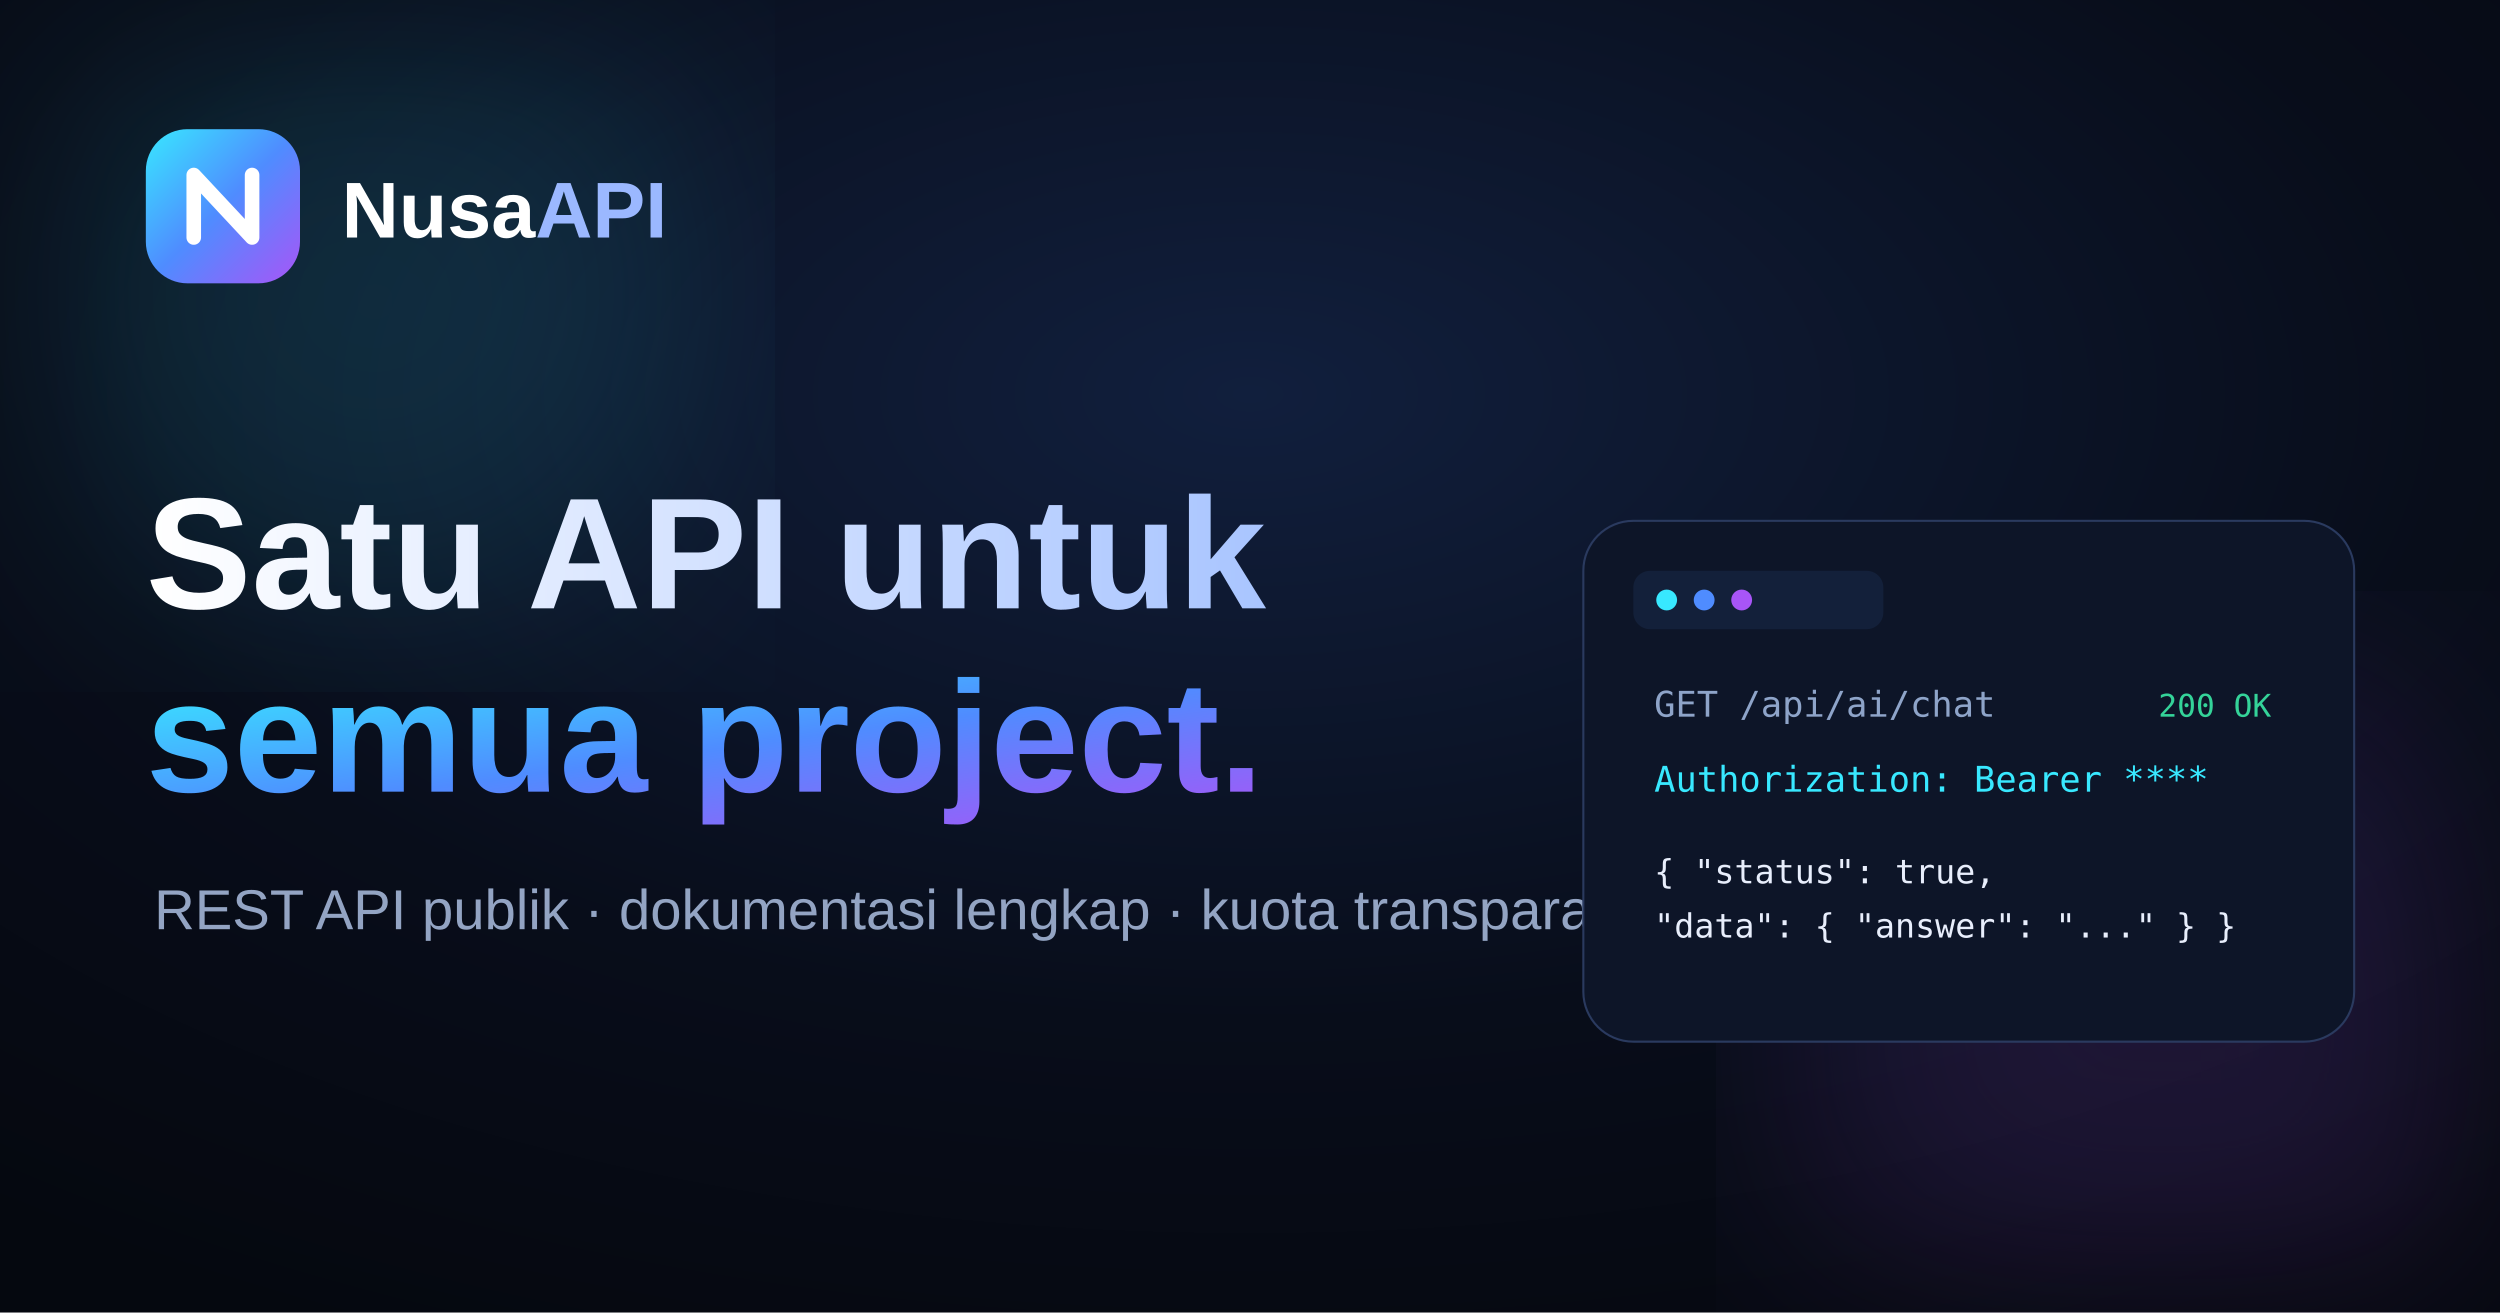
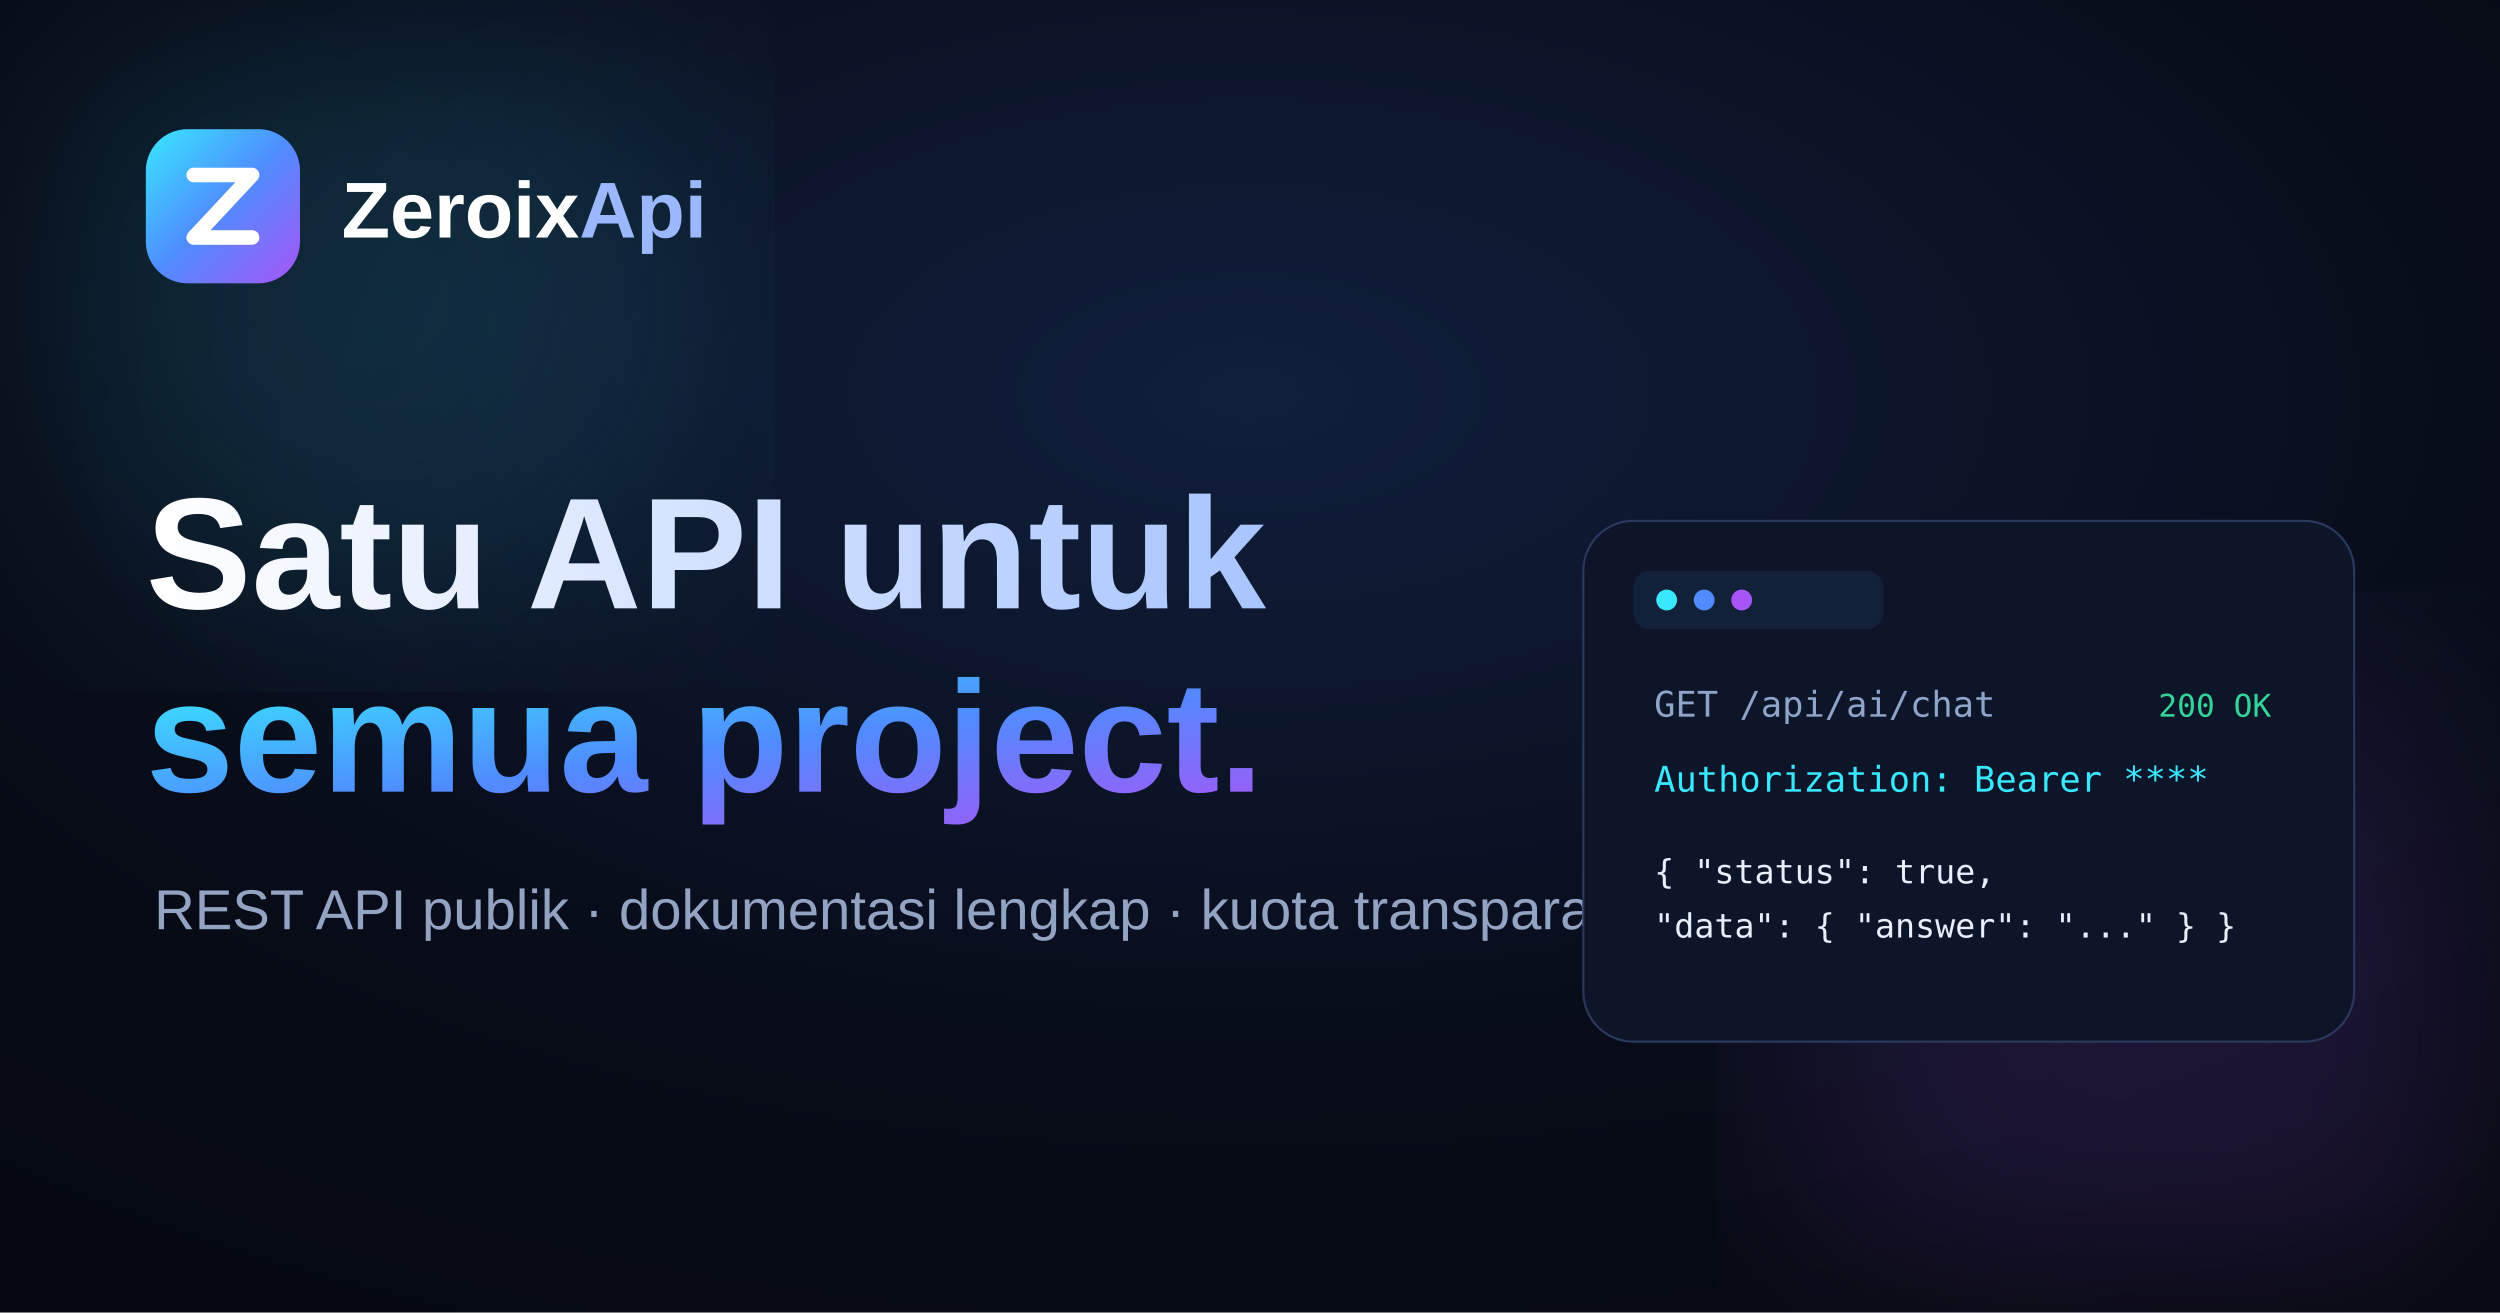
<svg xmlns="http://www.w3.org/2000/svg" width="1200" height="630" viewBox="0 0 1200 630">
  <defs>
    <radialGradient id="bg" cx="50%" cy="30%" r="80%">
      <stop offset="0" stop-color="#111f3d" />
      <stop offset=".6" stop-color="#080d1a" />
      <stop offset="1" stop-color="#05080f" />
    </radialGradient>
    <linearGradient id="accent" x1="0" y1="0" x2="1" y2="1">
      <stop offset="0" stop-color="#38e8ff" />
      <stop offset=".5" stop-color="#4f8cff" />
      <stop offset="1" stop-color="#a855f7" />
    </linearGradient>
    <linearGradient id="text" x1="0" y1="0" x2="1" y2="0">
      <stop offset="0" stop-color="#ffffff" />
      <stop offset="1" stop-color="#a9c5ff" />
    </linearGradient>
    <filter id="glow">
      <feGaussianBlur stdDeviation="60" />
    </filter>
  </defs>
  <rect width="1200" height="630" fill="url(#bg)" />
  <circle cx="180" cy="140" r="160" fill="#38e8ff" opacity=".12" filter="url(#glow)" />
  <circle cx="1040" cy="500" r="180" fill="#a855f7" opacity=".14" filter="url(#glow)" />
  <rect x="70" y="62" width="74" height="74" rx="20" fill="url(#accent)" />
-   <path d="M93 114V84l28 30V84" fill="none" stroke="#fff" stroke-width="7" stroke-linecap="round" stroke-linejoin="round" />
-   <text x="164" y="114" fill="#fff" font-family="Plus Jakarta Sans, Arial, sans-serif" font-size="38" font-weight="700">Nusa<tspan fill="#9bb8ff">API</tspan>
+   <path d="M93 84h28L93 114h28" fill="none" stroke="#fff" stroke-width="7" stroke-linecap="round" stroke-linejoin="round" />
+   <text x="164" y="114" fill="#fff" font-family="Plus Jakarta Sans, Arial, sans-serif" font-size="38" font-weight="700">Zeroix<tspan fill="#9bb8ff">Api</tspan>
  </text>
  <text x="70" y="292" fill="url(#text)" font-family="Plus Jakarta Sans, Arial, sans-serif" font-size="76" font-weight="800">Satu API untuk</text>
  <text x="70" y="380" fill="url(#accent)" font-family="Plus Jakarta Sans, Arial, sans-serif" font-size="76" font-weight="800">semua project.</text>
  <text x="74" y="446" fill="#93a4c3" font-family="Plus Jakarta Sans, Arial, sans-serif" font-size="27">REST API publik · dokumentasi lengkap · kuota transparan · monitoring live</text>
  <g transform="translate(760 250)">
    <rect width="370" height="250" rx="24" fill="#0d1528" stroke="#2a3a5f" />
    <rect x="24" y="24" width="120" height="28" rx="8" fill="#13203a" />
    <circle cx="40" cy="38" r="5" fill="#38e8ff" />
    <circle cx="58" cy="38" r="5" fill="#4f8cff" />
    <circle cx="76" cy="38" r="5" fill="#a855f7" />
    <text x="34" y="94" fill="#8ea4c9" font-family="JetBrains Mono, monospace" font-size="17">GET /api/ai/chat</text>
    <text x="34" y="130" fill="#38e8ff" font-family="JetBrains Mono, monospace" font-size="17">Authorization: Bearer ****</text>
    <text x="34" y="174" fill="#e8eefc" font-family="JetBrains Mono, monospace" font-size="16">{ "status": true,</text>
    <text x="34" y="200" fill="#e8eefc" font-family="JetBrains Mono, monospace" font-size="16">  "data": { "answer": "..." } }</text>
    <text x="276" y="94" fill="#34d399" font-family="JetBrains Mono, monospace" font-size="15">200 OK</text>
  </g>
</svg>
